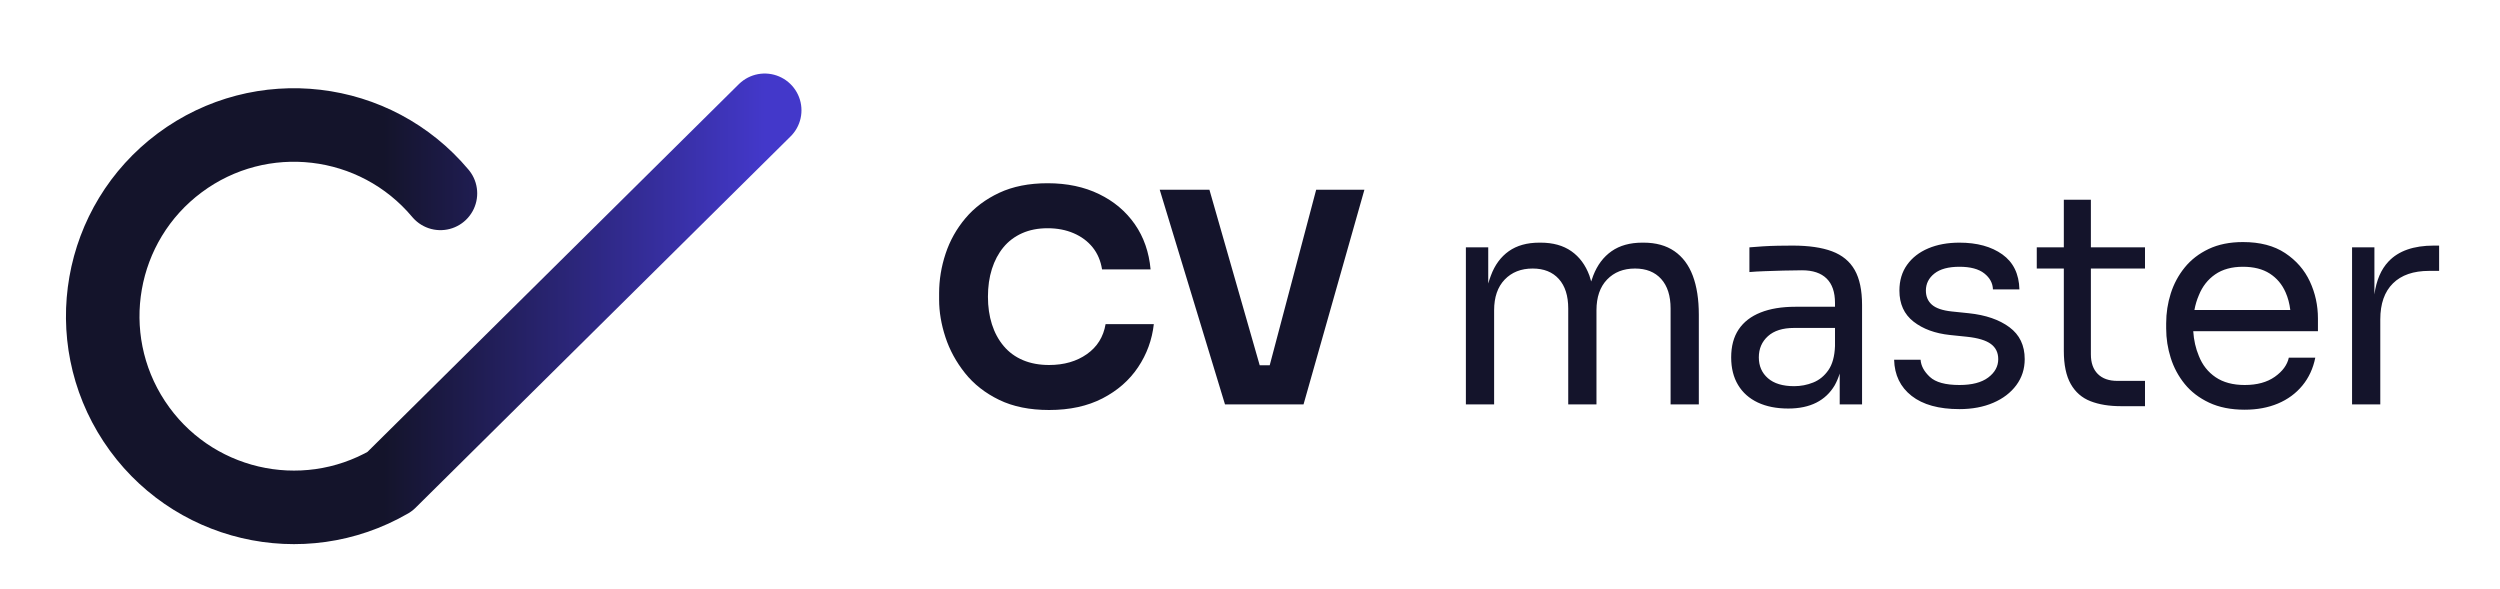
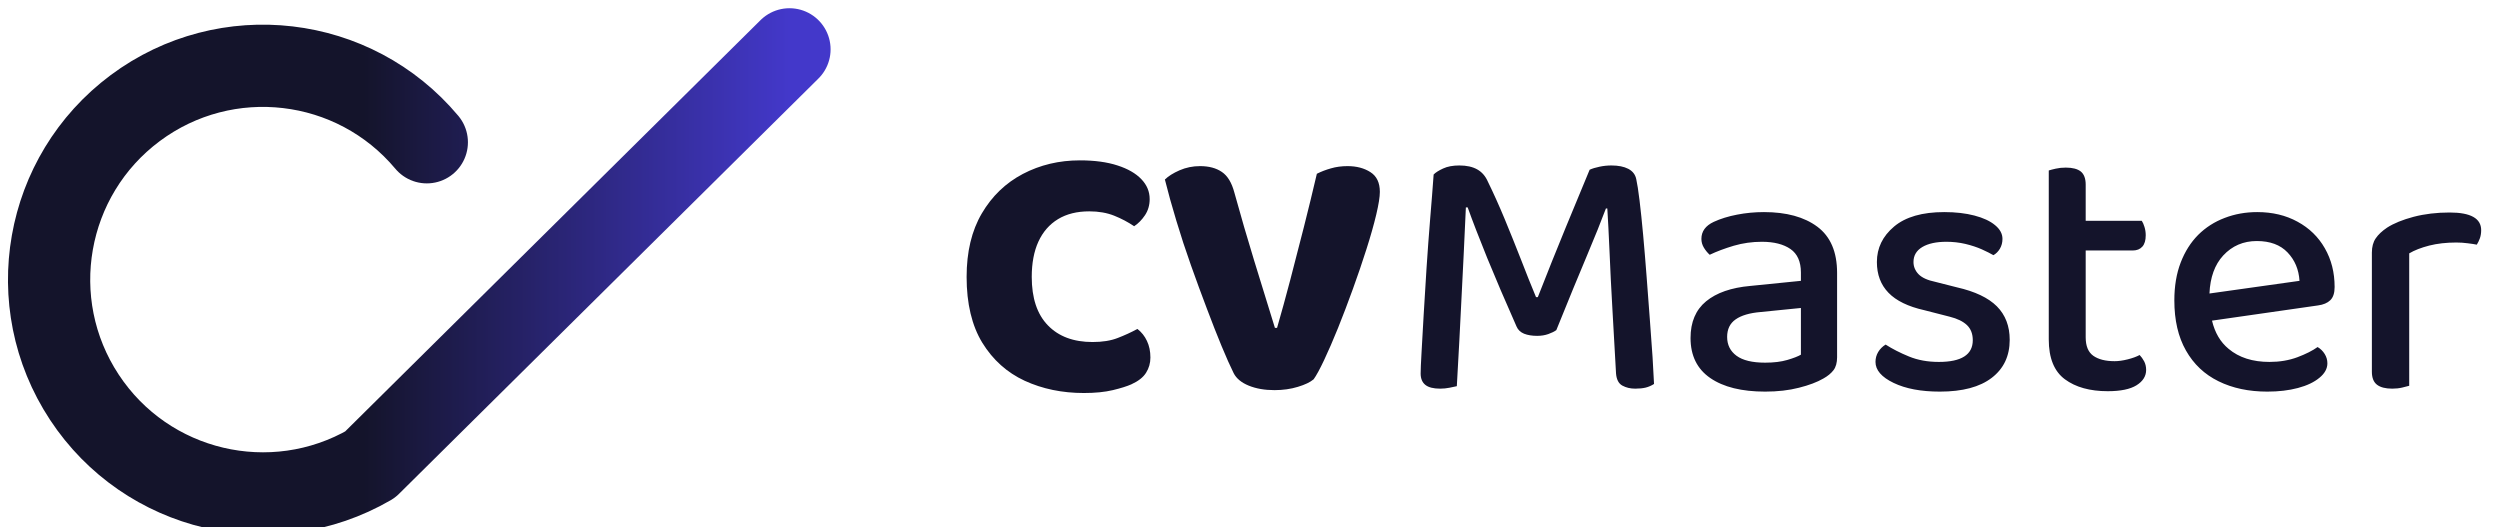
- <svg xmlns="http://www.w3.org/2000/svg" viewBox="0 0 340 80">
+ <svg xmlns="http://www.w3.org/2000/svg" viewBox="8 9 304 64" role="img" aria-label="CVMaster">
  <defs>
-     <linearGradient id="g" gradientUnits="userSpaceOnUse" x1="30" y1="0" x2="104" y2="0">
-       <stop offset="0.3" stop-color="#14142B" />
+     <linearGradient id="cvlg" gradientUnits="userSpaceOnUse" x1="30" y1="0" x2="104" y2="0">
+       <stop offset=".3" stop-color="#14142B" />
      <stop offset="1" stop-color="#4338CA" />
    </linearGradient>
  </defs>
  <g transform="translate(0 3)">
-     <path d="M59.9 23.3 A26 26 0 1 0 53 62.5 L104 12" pathLength="1" fill="none" stroke="url(#g)" stroke-width="10" stroke-linecap="round" stroke-linejoin="round" />
+     <path d="M59.9 23.3 A26 26 0 1 0 53 62.5 L104 12" pathLength="1" fill="none" stroke="url(#cvlg)" stroke-width="10" stroke-linecap="round" stroke-linejoin="round" />
  </g>
-   <g fill="#14142B">
-     <path d="M142.68 55.76L142.68 55.76Q138.72 55.76 135.88 54.38Q133.04 53 131.24 50.74Q129.44 48.48 128.58 45.86Q127.72 43.24 127.72 40.76L127.72 40.76L127.72 39.88Q127.72 37.16 128.60 34.50Q129.48 31.84 131.30 29.68Q133.12 27.52 135.90 26.22Q138.68 24.92 142.48 24.92L142.48 24.92Q146.44 24.92 149.48 26.40Q152.52 27.88 154.34 30.50Q156.16 33.12 156.48 36.64L156.48 36.64L149.88 36.64Q149.60 34.88 148.60 33.64Q147.60 32.40 146.02 31.72Q144.44 31.04 142.48 31.04L142.48 31.04Q140.52 31.04 139 31.72Q137.48 32.40 136.46 33.64Q135.44 34.88 134.90 36.58Q134.36 38.28 134.36 40.36L134.36 40.36Q134.36 42.40 134.90 44.10Q135.44 45.80 136.50 47.06Q137.56 48.32 139.12 48.98Q140.68 49.64 142.68 49.64L142.68 49.64Q145.72 49.64 147.82 48.16Q149.92 46.68 150.36 44.08L150.36 44.08L156.92 44.08Q156.56 47.28 154.78 49.94Q153 52.60 149.94 54.18Q146.88 55.76 142.68 55.76ZM177.28 55L166.60 55L157.72 25.80L164.48 25.80L171.32 49.68L172.68 49.68L179 25.80L185.56 25.80L177.28 55Z" />
-   </g>
-   <g fill="#14142B">
-     <path d="M203.20 55L199.36 55L199.36 33.64L202.40 33.64L202.40 38.56Q202.56 38 202.76 37.48L202.76 37.48Q203.56 35.32 205.20 34.16Q206.84 33 209.36 33L209.36 33L209.52 33Q212.04 33 213.70 34.16Q215.36 35.32 216.16 37.48L216.16 37.48Q216.28 37.88 216.40 38.28L216.40 38.28Q216.52 37.88 216.68 37.48L216.68 37.48Q217.52 35.32 219.18 34.16Q220.84 33 223.36 33L223.36 33L223.52 33Q226.04 33 227.72 34.16Q229.40 35.32 230.22 37.50Q231.04 39.68 231.04 42.80L231.04 42.80L231.04 55L227.20 55L227.20 41.96Q227.20 39.36 225.92 37.94Q224.64 36.52 222.36 36.52L222.36 36.52Q220 36.52 218.56 38.02Q217.12 39.52 217.12 42.20L217.12 42.20L217.12 55L213.28 55L213.28 41.96Q213.28 39.36 212 37.94Q210.72 36.52 208.44 36.52L208.44 36.52Q206.08 36.52 204.64 38.02Q203.20 39.52 203.20 42.20L203.20 42.20L203.20 55ZM253.24 55L250.20 55L250.20 50.80Q249.92 51.68 249.52 52.40L249.52 52.40Q248.60 53.96 247.02 54.76Q245.44 55.56 243.20 55.56L243.20 55.56Q240.80 55.56 239.06 54.74Q237.32 53.92 236.38 52.36Q235.44 50.80 235.44 48.60L235.44 48.60Q235.44 46.32 236.46 44.80Q237.48 43.28 239.44 42.50Q241.40 41.72 244.16 41.72L244.16 41.72L249.56 41.72L249.56 41.20Q249.56 39 248.42 37.88Q247.28 36.76 245.08 36.76L245.08 36.76Q243.84 36.76 242.52 36.80Q241.20 36.84 240.00 36.88Q238.80 36.92 237.92 37L237.92 37L237.92 33.64Q238.80 33.56 239.78 33.50Q240.76 33.44 241.80 33.42Q242.84 33.40 243.80 33.40L243.80 33.40Q247.08 33.40 249.16 34.18Q251.24 34.96 252.24 36.72Q253.24 38.48 253.24 41.48L253.24 41.48L253.24 55ZM249.56 47.08L249.56 44.60L244.00 44.60Q241.68 44.60 240.44 45.72Q239.20 46.84 239.20 48.60Q239.20 50.36 240.44 51.44Q241.68 52.52 244.00 52.52L244.00 52.52Q245.36 52.52 246.60 52.02Q247.84 51.52 248.66 50.34Q249.48 49.16 249.56 47.08L249.56 47.08ZM266.48 55.64L266.48 55.64Q262.28 55.64 259.98 53.84Q257.68 52.04 257.60 48.92L257.60 48.92L261.20 48.92Q261.28 50.16 262.46 51.26Q263.64 52.36 266.48 52.36L266.48 52.36Q269.04 52.36 270.40 51.34Q271.76 50.32 271.76 48.84L271.76 48.84Q271.76 47.52 270.76 46.78Q269.76 46.04 267.52 45.80L267.52 45.80L265.20 45.56Q262.16 45.24 260.24 43.74Q258.32 42.24 258.32 39.52L258.32 39.52Q258.32 37.48 259.36 36.02Q260.40 34.56 262.24 33.78Q264.08 33 266.48 33L266.48 33Q270.08 33 272.32 34.60Q274.56 36.20 274.64 39.36L274.64 39.36L271.04 39.36Q271 38.08 269.86 37.18Q268.72 36.28 266.48 36.28L266.48 36.28Q264.24 36.28 263.08 37.20Q261.92 38.12 261.92 39.52L261.92 39.52Q261.92 40.72 262.74 41.44Q263.56 42.16 265.44 42.36L265.44 42.36L267.76 42.60Q271.20 42.96 273.28 44.50Q275.36 46.04 275.36 48.84L275.36 48.84Q275.36 50.84 274.22 52.38Q273.08 53.92 271.08 54.78Q269.08 55.64 266.48 55.64ZM291.72 55.24L288.44 55.24Q286.04 55.24 284.30 54.56Q282.56 53.88 281.62 52.22Q280.68 50.56 280.68 47.72L280.68 47.72L280.68 36.52L277 36.52L277 33.64L280.68 33.64L280.68 27.16L284.36 27.16L284.36 33.64L291.72 33.64L291.72 36.52L284.36 36.52L284.36 48.20Q284.36 49.92 285.30 50.86Q286.24 51.80 287.96 51.80L287.96 51.80L291.72 51.80L291.72 55.24ZM305.28 55.72L305.28 55.72Q302.48 55.72 300.44 54.76Q298.40 53.80 297.12 52.22Q295.84 50.64 295.22 48.68Q294.60 46.72 294.60 44.68L294.60 44.68L294.60 43.96Q294.60 41.88 295.22 39.92Q295.84 37.96 297.12 36.38Q298.40 34.80 300.38 33.86Q302.36 32.92 305.04 32.92L305.04 32.92Q308.52 32.92 310.78 34.42Q313.04 35.92 314.14 38.28Q315.24 40.64 315.24 43.32L315.24 43.32L315.24 45.04L298.28 45.04Q298.40 46.88 299.04 48.40L299.04 48.40Q299.76 50.24 301.32 51.30Q302.88 52.36 305.28 52.36L305.28 52.36Q307.80 52.36 309.38 51.24Q310.96 50.12 311.28 48.64L311.28 48.64L314.88 48.64Q314.44 50.84 313.12 52.44Q311.80 54.04 309.80 54.88Q307.80 55.72 305.28 55.72ZM298.44 42.16L298.44 42.16L311.48 42.16Q311.32 40.84 310.84 39.76L310.84 39.76Q310.12 38.12 308.68 37.20Q307.24 36.28 305.04 36.28L305.04 36.28Q302.76 36.28 301.26 37.32Q299.76 38.36 299.04 40.16L299.04 40.16Q298.64 41.08 298.44 42.16ZM323.72 55L319.88 55L319.88 33.64L322.92 33.64L322.92 40.04Q323.32 37.16 324.84 35.56L324.84 35.56Q326.88 33.40 331 33.40L331 33.40L331.72 33.40L331.72 36.84L330.36 36.84Q327.16 36.84 325.44 38.54Q323.72 40.24 323.72 43.44L323.72 43.44L323.72 55Z" />
-   </g>
+   <path fill="#14142B" d="M147.80 33.21L147.80 33.21Q147.80 34.31 147.23 35.17Q146.66 36.02 145.91 36.51L145.91 36.51Q144.81 35.76 143.49 35.23Q142.17 34.70 140.46 34.70L140.46 34.70Q138.21 34.70 136.65 35.65Q135.09 36.60 134.27 38.38Q133.46 40.16 133.46 42.67L133.46 42.67Q133.46 46.54 135.42 48.56Q137.38 50.59 140.85 50.59L140.85 50.59Q142.66 50.59 143.91 50.10Q145.16 49.62 146.31 49.00L146.31 49.00Q147.06 49.58 147.47 50.46Q147.89 51.34 147.89 52.48L147.89 52.48Q147.89 53.49 147.36 54.33Q146.84 55.16 145.56 55.74L145.56 55.74Q144.77 56.09 143.32 56.44Q141.86 56.79 139.80 56.79L139.80 56.79Q135.84 56.79 132.60 55.30Q129.37 53.80 127.45 50.68Q125.54 47.55 125.54 42.67L125.54 42.67Q125.54 38.09 127.39 34.95Q129.24 31.80 132.38 30.15Q135.53 28.50 139.31 28.50L139.31 28.50Q142.00 28.50 143.89 29.12Q145.78 29.73 146.79 30.79Q147.80 31.84 147.80 33.21ZM167.74 55.12L167.74 55.12Q167.12 55.65 165.82 56.04Q164.52 56.44 162.98 56.44L162.98 56.44Q161.18 56.44 159.84 55.89Q158.50 55.34 158.01 54.37L158.01 54.37Q157.40 53.14 156.56 51.12Q155.72 49.09 154.76 46.54Q153.79 43.99 152.82 41.26Q151.85 38.53 151.04 35.83Q150.22 33.12 149.65 30.83L149.65 30.83Q150.27 30.22 151.43 29.71Q152.60 29.20 153.92 29.20L153.92 29.20Q155.55 29.20 156.58 29.91Q157.62 30.61 158.10 32.42L158.10 32.42Q159.29 36.73 160.50 40.67Q161.71 44.60 163.03 48.87L163.03 48.87L163.29 48.87Q164.08 46.14 164.90 43.02Q165.71 39.90 166.55 36.62Q167.38 33.34 168.13 30.13L168.13 30.13Q168.92 29.73 169.85 29.47Q170.77 29.20 171.87 29.20L171.87 29.20Q173.50 29.20 174.64 29.93Q175.79 30.66 175.79 32.33L175.79 32.33Q175.79 33.25 175.35 35.10Q174.91 36.95 174.16 39.30Q173.41 41.66 172.51 44.14Q171.61 46.63 170.71 48.87Q169.80 51.12 169.01 52.79Q168.22 54.46 167.74 55.12Z" />
+   <path fill="#14142B" d="M197.25 49.14L197.25 49.14Q196.90 49.40 196.28 49.62Q195.66 49.84 194.92 49.84L194.92 49.84Q193.99 49.84 193.33 49.58Q192.67 49.31 192.41 48.70L192.41 48.70Q190.34 44.03 188.84 40.36Q187.35 36.68 186.47 34.22L186.47 34.22L186.25 34.22Q186.12 37.34 185.98 40.03Q185.85 42.71 185.72 45.22Q185.59 47.73 185.46 50.35Q185.32 52.96 185.15 55.96L185.15 55.96Q184.80 56.04 184.25 56.15Q183.70 56.26 183.12 56.26L183.12 56.26Q181.89 56.26 181.32 55.80Q180.75 55.34 180.75 54.42L180.75 54.42Q180.75 53.76 180.86 51.84Q180.97 49.93 181.12 47.24Q181.28 44.56 181.47 41.55Q181.67 38.53 181.91 35.58Q182.16 32.64 182.33 30.22L182.33 30.22Q182.68 29.86 183.48 29.49Q184.27 29.12 185.46 29.12L185.46 29.12Q186.78 29.12 187.63 29.60Q188.49 30.08 188.93 31.10L188.93 31.10Q189.94 33.16 190.96 35.61Q191.97 38.05 192.94 40.53Q193.90 43.02 194.78 45.13L194.78 45.13L195.00 45.13Q196.72 40.73 198.41 36.62Q200.11 32.50 201.30 29.64L201.30 29.64Q201.78 29.42 202.51 29.27Q203.23 29.12 203.94 29.12L203.94 29.12Q205.21 29.12 206.00 29.53Q206.80 29.95 206.97 30.79L206.97 30.79Q207.15 31.58 207.37 33.38Q207.59 35.19 207.81 37.61Q208.03 40.03 208.23 42.67Q208.42 45.31 208.62 47.84Q208.82 50.37 208.95 52.41Q209.08 54.46 209.13 55.69L209.13 55.69Q208.64 56 208.12 56.13Q207.59 56.26 206.84 56.26L206.84 56.26Q205.96 56.26 205.28 55.89Q204.60 55.52 204.51 54.42L204.51 54.42Q204.29 50.41 204.07 46.61Q203.85 42.80 203.72 39.61Q203.58 36.42 203.45 34.35L203.45 34.35L203.28 34.35Q202.44 36.60 200.97 40.09Q199.49 43.59 197.25 49.14ZM222.64 56.62L222.64 56.62Q218.37 56.62 215.97 54.97Q213.57 53.32 213.57 50.10L213.57 50.10Q213.57 47.20 215.46 45.64Q217.36 44.08 220.83 43.77L220.83 43.77L226.99 43.15L226.99 42.14Q226.99 40.16 225.72 39.28Q224.44 38.40 222.24 38.40L222.24 38.40Q220.48 38.40 218.83 38.88Q217.18 39.37 215.90 39.98L215.90 39.98Q215.51 39.63 215.20 39.13Q214.89 38.62 214.89 38.05L214.89 38.05Q214.89 36.68 216.39 35.98L216.39 35.98Q217.62 35.41 219.23 35.10Q220.83 34.79 222.50 34.79L222.50 34.79Q226.60 34.79 228.99 36.57Q231.39 38.36 231.39 42.18L231.39 42.18L231.39 52.44Q231.39 53.45 230.95 54.02Q230.51 54.59 229.72 55.03L229.72 55.03Q228.58 55.69 226.75 56.15Q224.92 56.62 222.64 56.62ZM222.64 53.10L222.64 53.10Q224.22 53.10 225.34 52.77Q226.46 52.44 226.99 52.13L226.99 52.13L226.99 46.45L222.11 46.94Q220.08 47.11 219.05 47.84Q218.02 48.56 218.02 49.97L218.02 49.97Q218.02 51.42 219.16 52.26Q220.30 53.10 222.64 53.10ZM252.38 50.32L252.38 50.32Q252.38 53.27 250.20 54.94Q248.02 56.62 243.89 56.62L243.89 56.62Q240.46 56.62 238.26 55.56Q236.06 54.50 236.06 53.01L236.06 53.01Q236.06 52.35 236.39 51.80Q236.72 51.25 237.29 50.90L237.29 50.90Q238.52 51.69 240.13 52.35Q241.73 53.01 243.76 53.01L243.76 53.01Q247.89 53.01 247.89 50.37L247.89 50.37Q247.89 49.22 247.19 48.54Q246.48 47.86 245.08 47.51L245.08 47.51L242.00 46.72Q239.05 46.06 237.64 44.60Q236.23 43.15 236.23 40.86L236.23 40.86Q236.23 38.31 238.32 36.55Q240.41 34.79 244.42 34.79L244.42 34.79Q246.48 34.79 248.09 35.21Q249.70 35.63 250.60 36.38Q251.50 37.12 251.50 38.05L251.50 38.05Q251.50 38.71 251.19 39.24Q250.88 39.76 250.40 40.03L250.40 40.03Q249.87 39.72 248.99 39.32Q248.11 38.93 246.99 38.66Q245.87 38.40 244.68 38.40L244.68 38.40Q242.83 38.40 241.75 39.04Q240.68 39.68 240.68 40.86L240.68 40.86Q240.68 41.70 241.29 42.34Q241.91 42.98 243.36 43.28L243.36 43.28L245.96 43.94Q249.26 44.69 250.82 46.25Q252.38 47.82 252.38 50.32ZM257.13 50.28L257.13 44.38L257.13 29.73Q257.40 29.64 257.97 29.51Q258.54 29.38 259.20 29.38L259.20 29.38Q260.43 29.38 261.03 29.86Q261.62 30.35 261.62 31.45L261.62 31.45L261.62 35.85L268.44 35.85Q268.62 36.11 268.77 36.60Q268.92 37.08 268.92 37.61L268.92 37.61Q268.92 38.53 268.51 38.99Q268.09 39.46 267.34 39.46L267.34 39.46L261.62 39.46L261.62 50.02Q261.62 51.60 262.54 52.26Q263.47 52.92 265.14 52.92L265.14 52.92Q265.84 52.92 266.72 52.70Q267.60 52.48 268.18 52.17L268.18 52.17Q268.48 52.48 268.73 52.94Q268.97 53.40 268.97 53.98L268.97 53.98Q268.97 55.12 267.80 55.85Q266.64 56.57 264.30 56.57L264.30 56.57Q261.05 56.57 259.09 55.12Q257.13 53.67 257.13 50.28L257.13 50.28ZM289.87 46.14L276.98 47.99Q277.50 50.19 279.00 51.42L279.00 51.42Q280.89 53.01 283.97 53.01L283.97 53.01Q285.82 53.01 287.36 52.44Q288.90 51.86 289.82 51.20L289.82 51.20Q290.35 51.51 290.68 52.04Q291.01 52.57 291.01 53.18L291.01 53.18Q291.01 54.15 290.04 54.94Q289.08 55.74 287.43 56.18Q285.78 56.62 283.71 56.62L283.71 56.62Q280.32 56.62 277.77 55.36Q275.22 54.11 273.81 51.62Q272.40 49.14 272.40 45.53L272.40 45.53Q272.40 42.93 273.17 40.93Q273.94 38.93 275.30 37.56Q276.67 36.20 278.52 35.50Q280.36 34.79 282.48 34.79L282.48 34.79Q285.25 34.79 287.38 35.96Q289.52 37.12 290.70 39.19Q291.89 41.26 291.89 43.90L291.89 43.90Q291.89 45 291.36 45.51Q290.84 46.01 289.87 46.14L289.87 46.14ZM276.67 44.69L276.67 44.69L287.62 43.15Q287.49 41.08 286.17 39.70Q284.85 38.31 282.43 38.31L282.43 38.31Q279.97 38.31 278.34 40.07L278.34 40.07Q276.80 41.74 276.67 44.69ZM300.96 39.81L300.96 39.81L300.96 55.91Q300.65 56 300.10 56.13Q299.55 56.26 298.89 56.26L298.89 56.26Q297.66 56.26 297.04 55.78Q296.42 55.30 296.42 54.20L296.42 54.20L296.42 39.72Q296.42 38.66 296.89 37.98Q297.35 37.30 298.27 36.68L298.27 36.68Q299.50 35.89 301.51 35.36Q303.51 34.84 305.88 34.84L305.88 34.84Q309.71 34.84 309.71 36.99L309.71 36.99Q309.71 37.52 309.56 37.96Q309.40 38.40 309.18 38.75L309.18 38.75Q308.74 38.66 308.06 38.58Q307.38 38.49 306.68 38.49L306.68 38.49Q304.87 38.49 303.40 38.86Q301.92 39.24 300.96 39.81Z" />
</svg>
